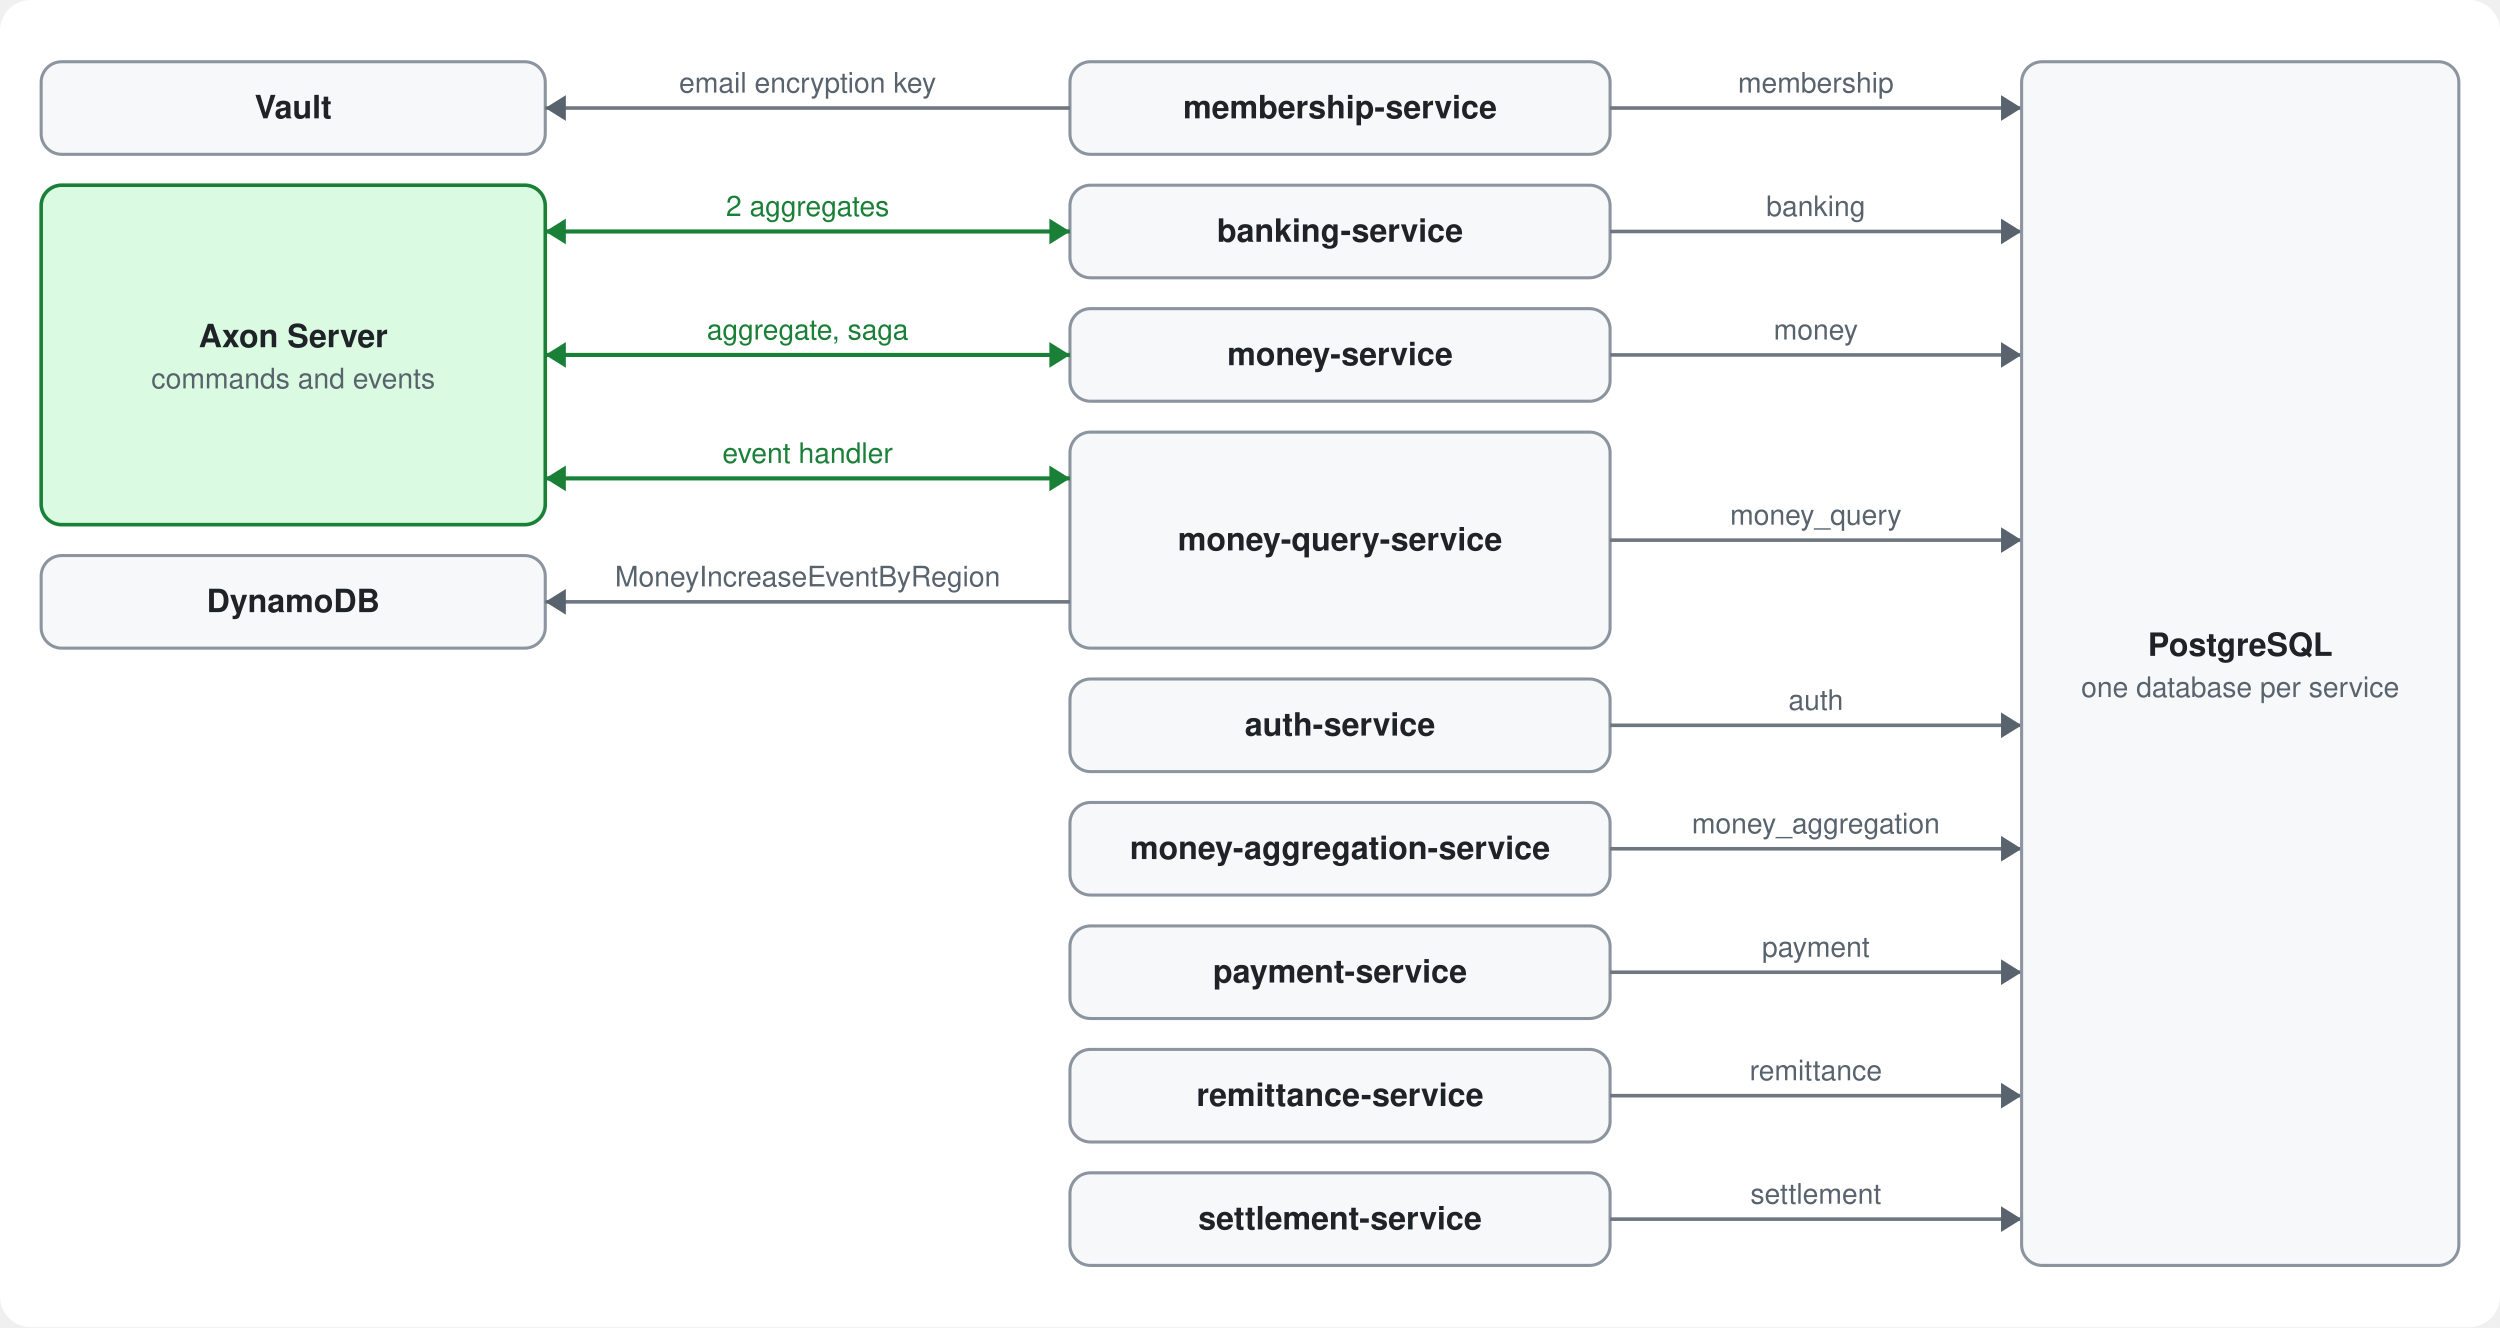
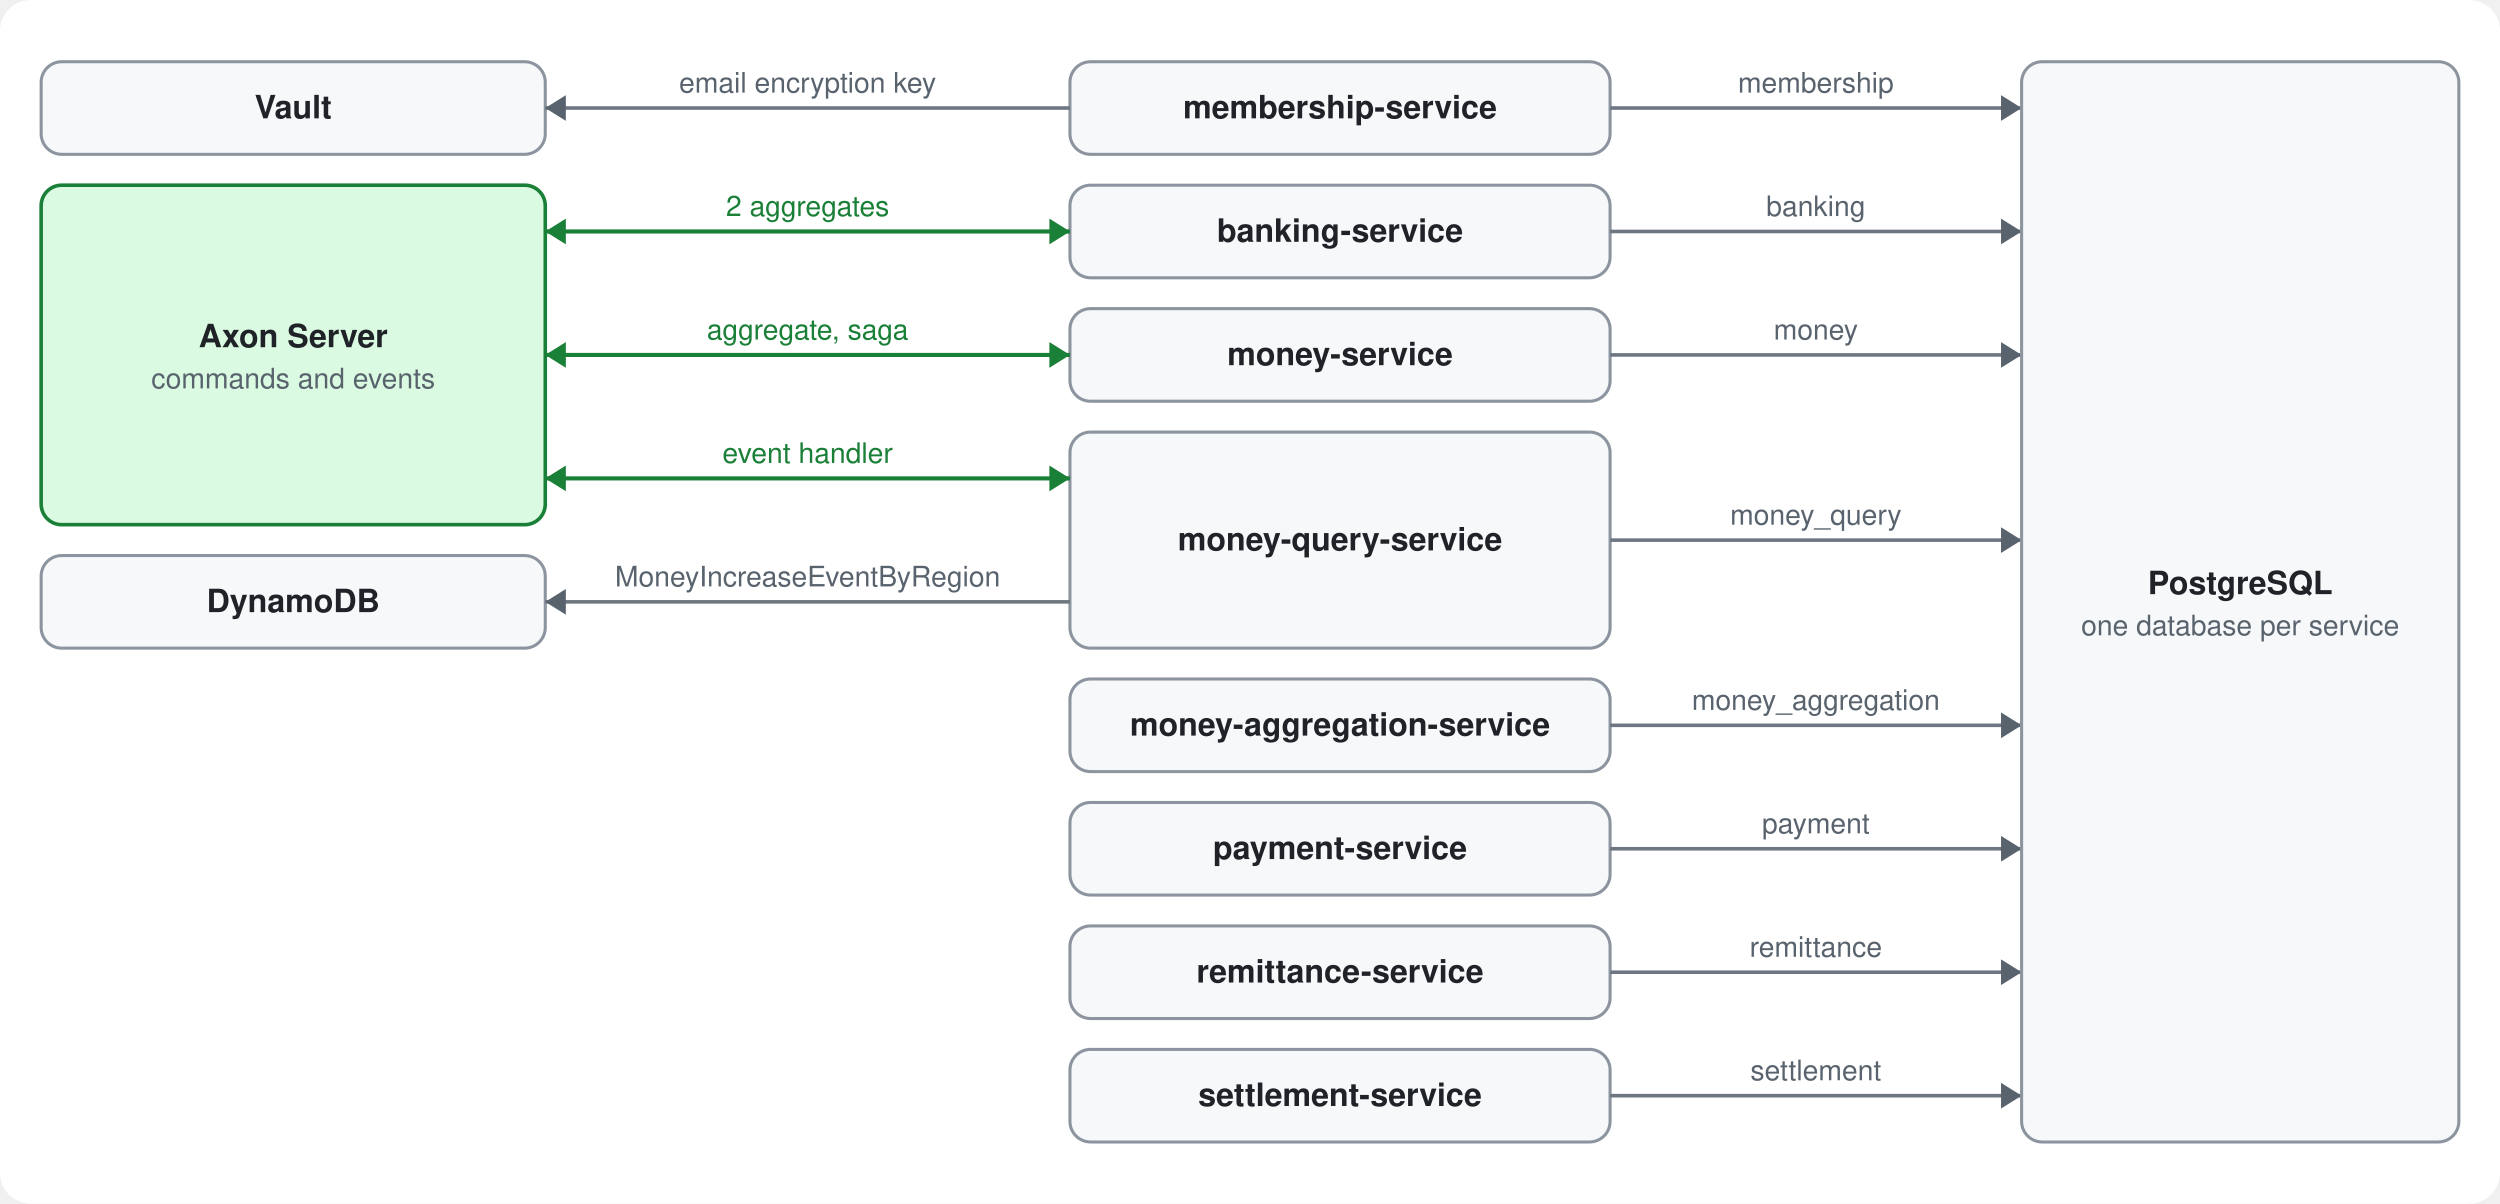
- <svg xmlns="http://www.w3.org/2000/svg" viewBox="0 0 972 516" width="972" height="516" role="img" aria-labelledby="title desc" font-family="-apple-system,BlinkMacSystemFont,Segoe UI,Helvetica,Arial,sans-serif">
+ <svg xmlns="http://www.w3.org/2000/svg" viewBox="0 0 972 468" width="972" height="468" role="img" aria-labelledby="title desc" font-family="-apple-system,BlinkMacSystemFont,Segoe UI,Helvetica,Arial,sans-serif">
  <style>
.bg{fill:#ffffff}
.box{fill:#f6f8fa;stroke:#8c959f;stroke-width:1.2}
.t{fill:#1f2328;font-size:12.5px;font-weight:600;text-anchor:middle}
.s{fill:#59636e;font-size:11px;text-anchor:middle}
.l{font-size:11px}
.grid{stroke:#d1d9e0;stroke-width:1}
.cell{fill:#ddf4ff}
.blue{stroke:#0969da;fill:none;stroke-width:1.6}.bluef{fill:#0969da}.bluebox{fill:#ddf4ff;stroke:#0969da;stroke-width:1.4}
.orange{stroke:#bc4c00;fill:none;stroke-width:1.6}.orangef{fill:#bc4c00}.orangebox{fill:#fff1e5;stroke:#bc4c00;stroke-width:1.4}
.purple{stroke:#8250df;fill:none;stroke-width:1.6}.purplef{fill:#8250df}.purplebox{fill:#fbefff;stroke:#8250df;stroke-width:1.4}
.green{stroke:#1a7f37;fill:none;stroke-width:1.6}.greenf{fill:#1a7f37}.greenbox{fill:#dafbe1;stroke:#1a7f37;stroke-width:1.4}
.gray{stroke:#6e7781;fill:none;stroke-width:1.4}.grayf{fill:#59636e}
.dashed{stroke-dasharray:5 4}
@media (prefers-color-scheme: dark){
.bg{fill:#0d1117}
.box{fill:#161b22;stroke:#6e7681}.t{fill:#e6edf3}.s{fill:#9198a1}
.grid{stroke:#3d444d}.cell{fill:#0c2d6b}
.blue{stroke:#58a6ff}.bluef{fill:#58a6ff}.bluebox{fill:#0c2d6b;stroke:#58a6ff}
.orange{stroke:#f0883e}.orangef{fill:#f0883e}.orangebox{fill:#5a1e02;stroke:#f0883e}
.purple{stroke:#bc8cff}.purplef{fill:#bc8cff}.purplebox{fill:#2e1461;stroke:#bc8cff}
.green{stroke:#3fb950}.greenf{fill:#3fb950}.greenbox{fill:#04260f;stroke:#3fb950}
.gray{stroke:#8b949e}.grayf{fill:#9198a1}}
</style>
-   <rect class="bg" x="0" y="0" width="972" height="516" rx="12" />
+   <rect class="bg" x="0" y="0" width="972" height="468" rx="12" />
  <rect class="box" x="416" y="24" width="210" height="36" rx="8" />
  <text class="t" x="521" y="46">membership-service</text>
  <path class="gray" d="M626 42 H786" />
  <path class="grayf" d="M778 37 L778 47 L786 42 Z" />
  <text class="l grayf" text-anchor="middle" x="706" y="36">membership</text>
  <rect class="box" x="416" y="72" width="210" height="36" rx="8" />
  <text class="t" x="521" y="94">banking-service</text>
  <path class="gray" d="M626 90 H786" />
  <path class="grayf" d="M778 85 L778 95 L786 90 Z" />
  <text class="l grayf" text-anchor="middle" x="706" y="84">banking</text>
  <rect class="box" x="416" y="120" width="210" height="36" rx="8" />
  <text class="t" x="521" y="142">money-service</text>
  <path class="gray" d="M626 138 H786" />
  <path class="grayf" d="M778 133 L778 143 L786 138 Z" />
  <text class="l grayf" text-anchor="middle" x="706" y="132">money</text>
  <rect class="box" x="416" y="168" width="210" height="84" rx="8" />
  <text class="t" x="521" y="214">money-query-service</text>
  <path class="gray" d="M626 210 H786" />
  <path class="grayf" d="M778 205 L778 215 L786 210 Z" />
  <text class="l grayf" text-anchor="middle" x="706" y="204">money_query</text>
  <rect class="box" x="416" y="264" width="210" height="36" rx="8" />
-   <text class="t" x="521" y="286">auth-service</text>
+   <text class="t" x="521" y="286">money-aggregation-service</text>
  <path class="gray" d="M626 282 H786" />
  <path class="grayf" d="M778 277 L778 287 L786 282 Z" />
-   <text class="l grayf" text-anchor="middle" x="706" y="276">auth</text>
+   <text class="l grayf" text-anchor="middle" x="706" y="276">money_aggregation</text>
  <rect class="box" x="416" y="312" width="210" height="36" rx="8" />
-   <text class="t" x="521" y="334">money-aggregation-service</text>
+   <text class="t" x="521" y="334">payment-service</text>
  <path class="gray" d="M626 330 H786" />
  <path class="grayf" d="M778 325 L778 335 L786 330 Z" />
-   <text class="l grayf" text-anchor="middle" x="706" y="324">money_aggregation</text>
+   <text class="l grayf" text-anchor="middle" x="706" y="324">payment</text>
  <rect class="box" x="416" y="360" width="210" height="36" rx="8" />
-   <text class="t" x="521" y="382">payment-service</text>
+   <text class="t" x="521" y="382">remittance-service</text>
  <path class="gray" d="M626 378 H786" />
  <path class="grayf" d="M778 373 L778 383 L786 378 Z" />
-   <text class="l grayf" text-anchor="middle" x="706" y="372">payment</text>
+   <text class="l grayf" text-anchor="middle" x="706" y="372">remittance</text>
  <rect class="box" x="416" y="408" width="210" height="36" rx="8" />
-   <text class="t" x="521" y="430">remittance-service</text>
+   <text class="t" x="521" y="430">settlement-service</text>
  <path class="gray" d="M626 426 H786" />
  <path class="grayf" d="M778 421 L778 431 L786 426 Z" />
-   <text class="l grayf" text-anchor="middle" x="706" y="420">remittance</text>
-   <rect class="box" x="416" y="456" width="210" height="36" rx="8" />
-   <text class="t" x="521" y="478">settlement-service</text>
-   <path class="gray" d="M626 474 H786" />
-   <path class="grayf" d="M778 469 L778 479 L786 474 Z" />
-   <text class="l grayf" text-anchor="middle" x="706" y="468">settlement</text>
-   <rect class="box" x="786" y="24" width="170" height="468" rx="8" />
-   <text class="t" x="871" y="255">PostgreSQL</text>
-   <text class="s" x="871" y="271">one database per service</text>
+   <text class="l grayf" text-anchor="middle" x="706" y="420">settlement</text>
+   <rect class="box" x="786" y="24" width="170" height="420" rx="8" />
+   <text class="t" x="871" y="231">PostgreSQL</text>
+   <text class="s" x="871" y="247">one database per service</text>
  <rect class="greenbox" x="16" y="72" width="196" height="132" rx="8" />
  <text class="t" x="114" y="135">Axon Server</text>
  <text class="s" x="114" y="151">commands and events</text>
  <path class="green" d="M212 90 H416" />
  <path class="greenf" d="M408 85 L408 95 L416 90 Z" />
  <path class="greenf" d="M220 95 L220 85 L212 90 Z" />
  <text class="l greenf" text-anchor="middle" x="314" y="84">2 aggregates</text>
  <path class="green" d="M212 138 H416" />
  <path class="greenf" d="M408 133 L408 143 L416 138 Z" />
  <path class="greenf" d="M220 143 L220 133 L212 138 Z" />
  <text class="l greenf" text-anchor="middle" x="314" y="132">aggregate, saga</text>
  <path class="green" d="M212 186 H416" />
  <path class="greenf" d="M408 181 L408 191 L416 186 Z" />
  <path class="greenf" d="M220 191 L220 181 L212 186 Z" />
  <text class="l greenf" text-anchor="middle" x="314" y="180">event handler</text>
  <rect class="box" x="16" y="24" width="196" height="36" rx="8" />
  <text class="t" x="114" y="46">Vault</text>
  <path class="gray" d="M416 42 H212" />
  <path class="grayf" d="M220 47 L220 37 L212 42 Z" />
  <text class="l grayf" text-anchor="middle" x="314" y="36">email encryption key</text>
  <rect class="box" x="16" y="216" width="196" height="36" rx="8" />
  <text class="t" x="114" y="238">DynamoDB</text>
  <path class="gray" d="M416 234 H212" />
  <path class="grayf" d="M220 239 L220 229 L212 234 Z" />
  <text class="l grayf" text-anchor="middle" x="314" y="228">MoneyIncreaseEventByRegion</text>
</svg>
